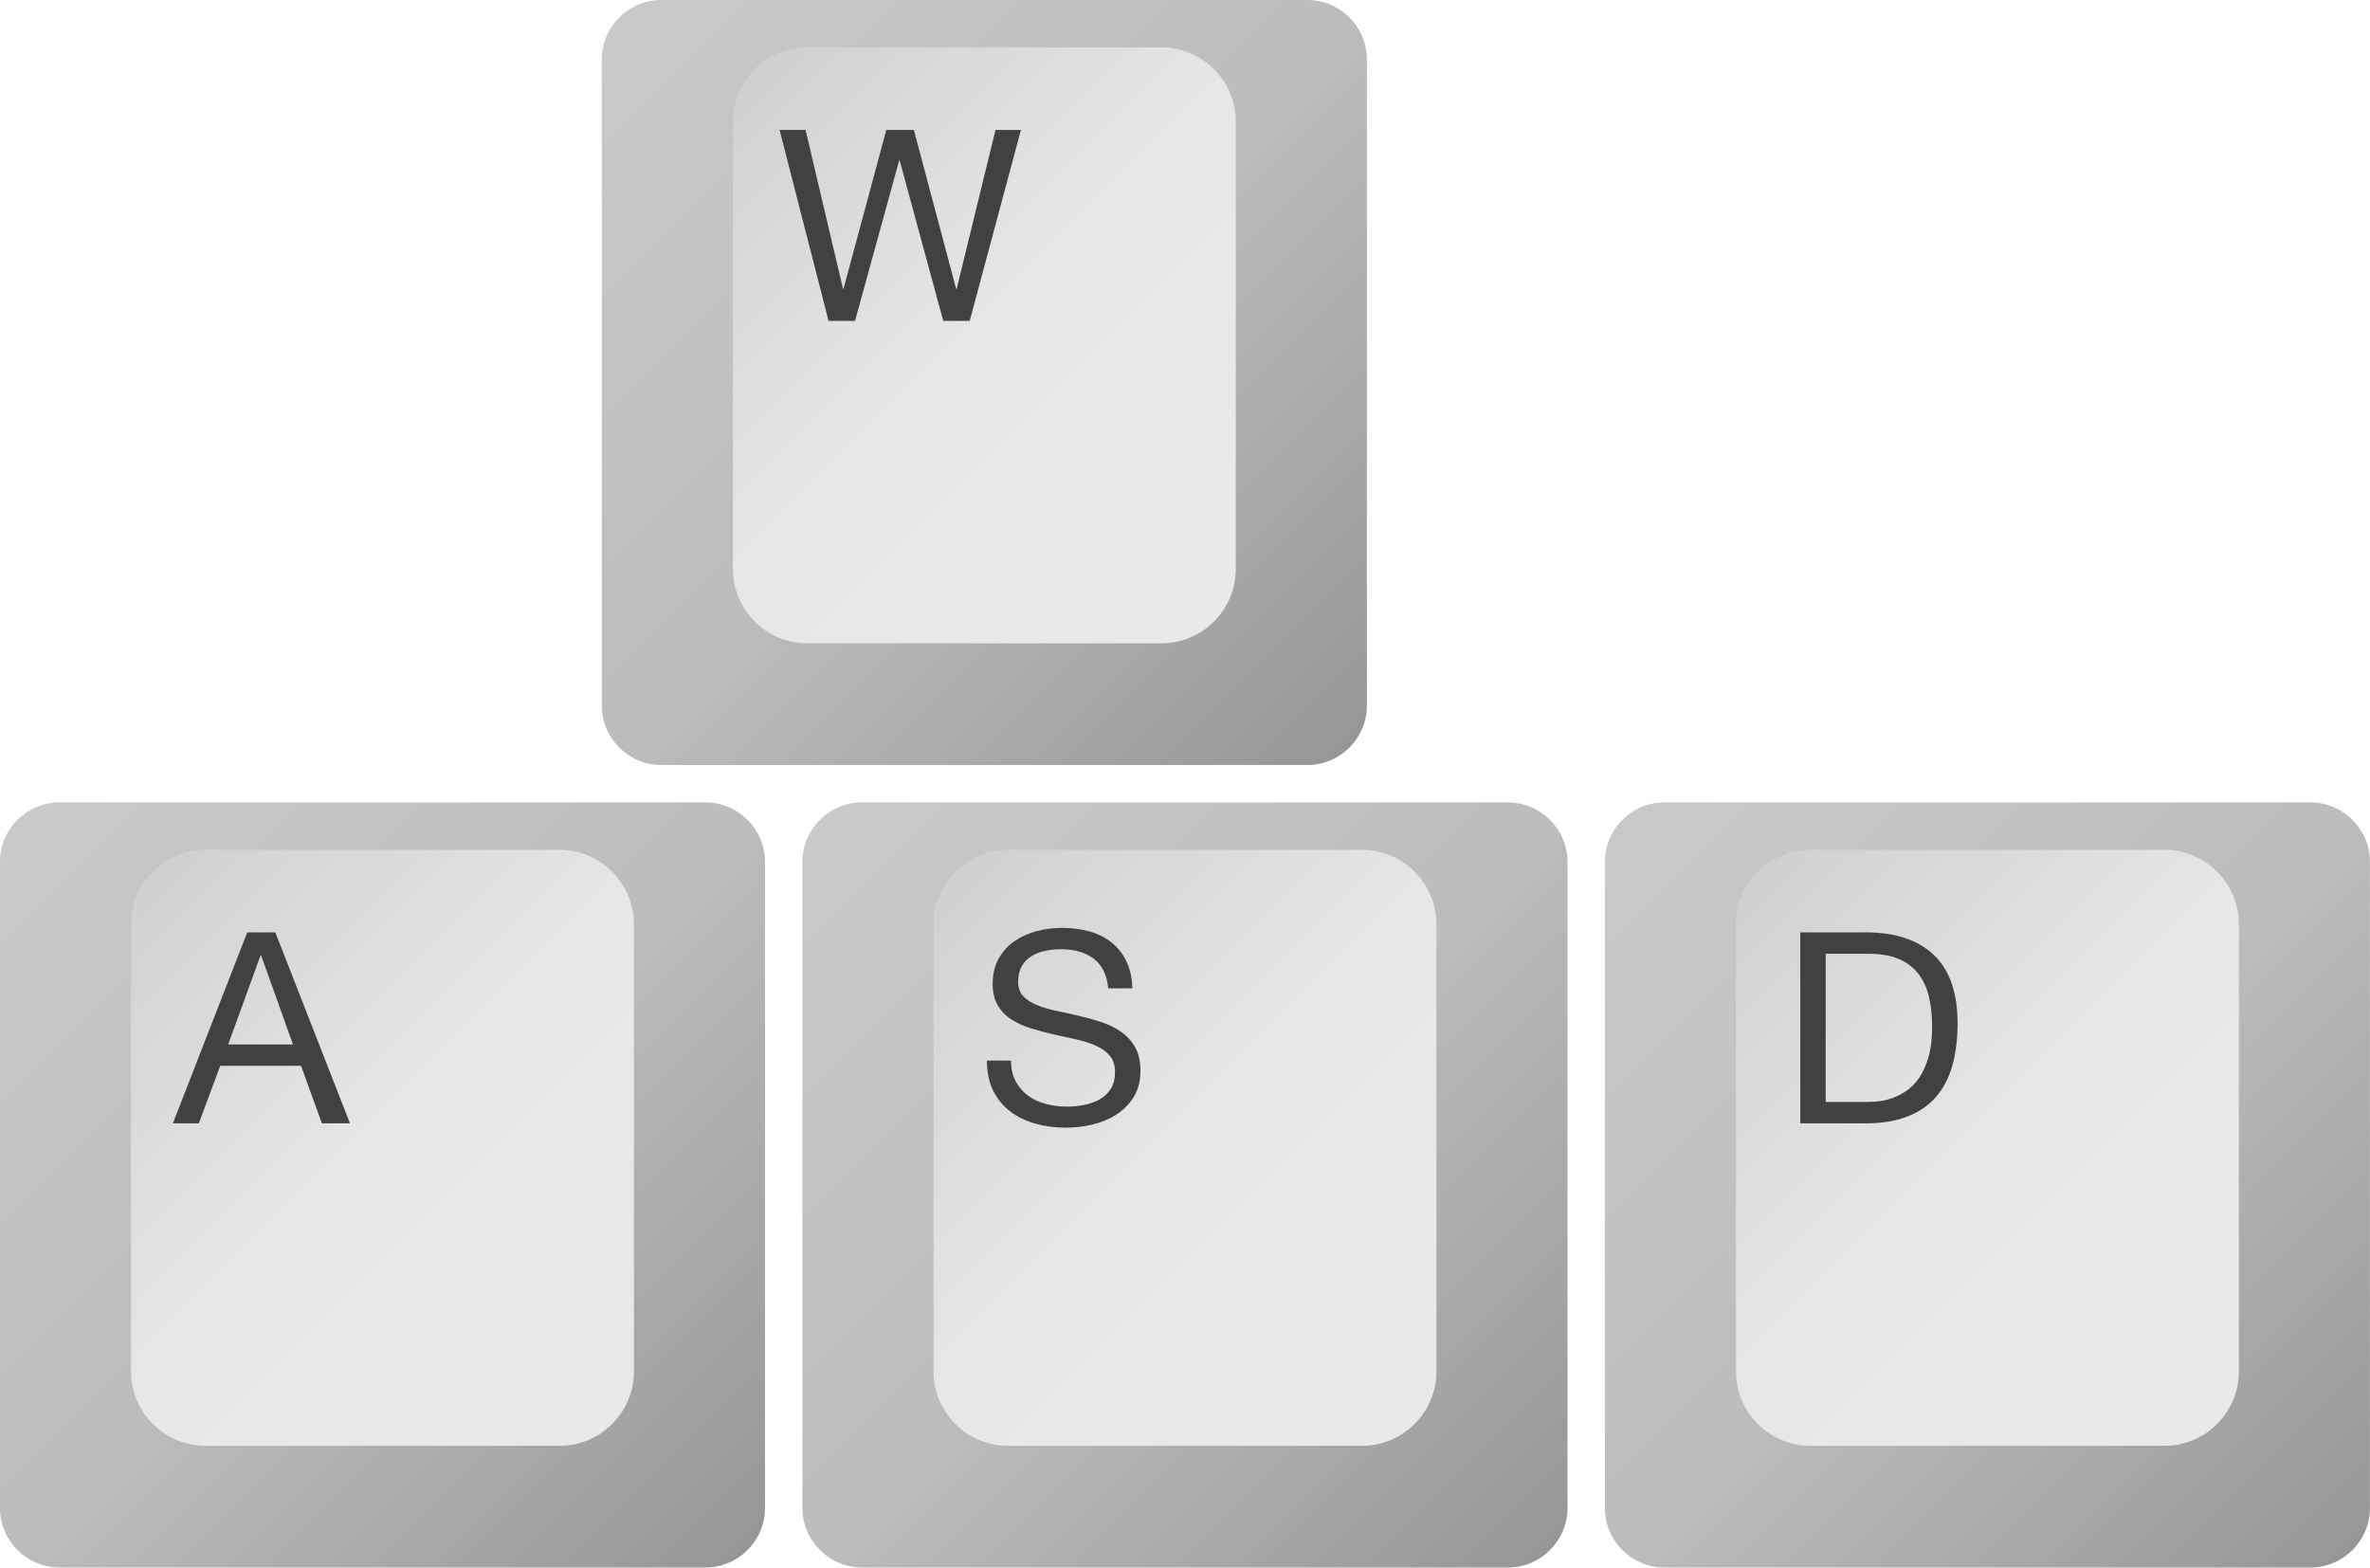
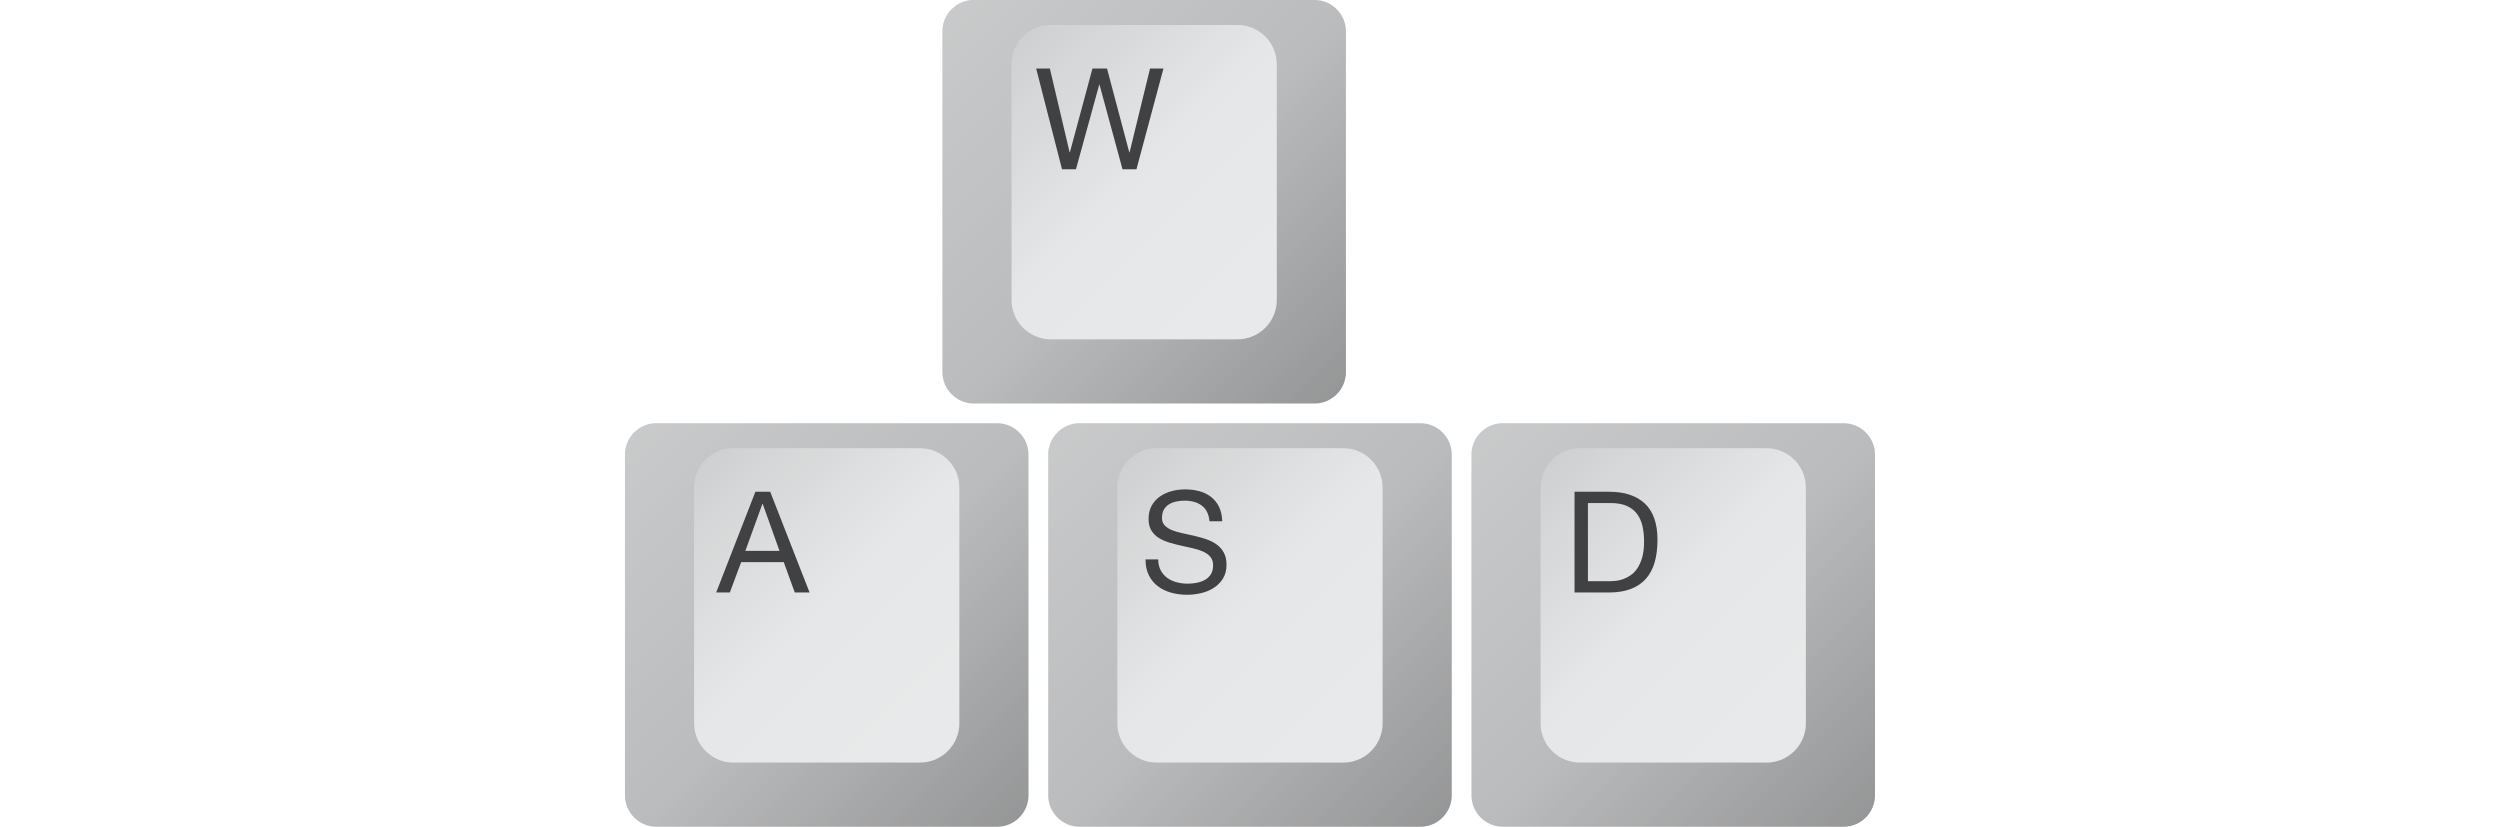
- <svg xmlns="http://www.w3.org/2000/svg" width="159.48" height="105.48" viewBox="0 0 42.196 27.908">
+ <svg xmlns="http://www.w3.org/2000/svg" width="318.956" height="105.48" viewBox="0 0 42.196 27.908">
  <g transform="matrix(.26458 0 0 .26458 -32.4802 -43.1959)">
    <path fill="#e6e7e8" d="M167.26 214.74c-2.2 0-4-1.8-4-4v-43.48c0-2.2 1.8-4 4-4h43.48c2.2 0 4 1.8 4 4v43.48c0 2.2-1.8 4-4 4z" />
    <path opacity=".1" d="M167.26 214.74c-2.2 0-4-1.8-4-4v-43.48c0-2.2 1.8-4 4-4h43.48c2.2 0 4 1.8 4 4v43.48c0 2.2-1.8 4-4 4z" />
    <path opacity=".1" d="M167.26 214.74c-2.2 0-4-1.8-4-4v-43.48c0-2.2 1.8-4 4-4h43.48c2.2 0 4 1.8 4 4v43.48c0 2.2-1.8 4-4 4z" />
    <linearGradient id="a" gradientUnits="userSpaceOnUse" x1="164.435" y1="164.435" x2="213.565" y2="213.565">
      <stop offset="0" style="stop-color:#fff" />
      <stop offset=".5" style="stop-color:#fff;stop-opacity:0" />
      <stop offset=".505" style="stop-color:#020202;stop-opacity:0" />
      <stop offset="1" style="stop-color:#000" />
    </linearGradient>
    <path opacity=".2" fill="url(#a)" d="M167.26 214.74c-2.2 0-4-1.8-4-4v-43.48c0-2.2 1.8-4 4-4h43.48c2.2 0 4 1.8 4 4v43.48c0 2.2-1.8 4-4 4z" style="fill:url(#a)" />
    <path fill="#e6e7e8" d="M172.08 201.552c0 2.75 2.25 5 5 5h23.84c2.75 0 5-2.25 5-5v-30.104c0-2.75-2.25-5-5-5h-23.84c-2.75 0-5 2.25-5 5z" />
    <linearGradient id="b" gradientUnits="userSpaceOnUse" x1="206.017" y1="203.517" x2="171.983" y2="169.483">
      <stop offset="0" style="stop-color:#fff" />
      <stop offset=".5" style="stop-color:#fff;stop-opacity:0" />
      <stop offset=".505" style="stop-color:#020202;stop-opacity:0" />
      <stop offset="1" style="stop-color:#000" />
    </linearGradient>
    <path opacity=".1" fill="url(#b)" d="M172.08 201.552c0 2.75 2.25 5 5 5h23.84c2.75 0 5-2.25 5-5v-30.104c0-2.75-2.25-5-5-5h-23.84c-2.75 0-5 2.25-5 5z" style="fill:url(#b)" />
  </g>
  <g transform="matrix(.26458 0 0 .26458 -32.4802 -43.1959)">
    <path fill="#e6e7e8" d="M126.76 268.74c-2.2 0-4-1.8-4-4v-43.48c0-2.2 1.8-4 4-4h43.48c2.2 0 4 1.8 4 4v43.48c0 2.2-1.8 4-4 4z" />
    <path opacity=".1" d="M126.76 268.74c-2.2 0-4-1.8-4-4v-43.48c0-2.2 1.8-4 4-4h43.48c2.2 0 4 1.8 4 4v43.48c0 2.2-1.8 4-4 4z" />
    <path opacity=".1" d="M126.76 268.74c-2.2 0-4-1.8-4-4v-43.48c0-2.2 1.8-4 4-4h43.48c2.2 0 4 1.8 4 4v43.48c0 2.2-1.8 4-4 4z" />
    <linearGradient id="c" gradientUnits="userSpaceOnUse" x1="123.935" y1="218.435" x2="173.065" y2="267.565">
      <stop offset="0" style="stop-color:#fff" />
      <stop offset=".5" style="stop-color:#fff;stop-opacity:0" />
      <stop offset=".505" style="stop-color:#020202;stop-opacity:0" />
      <stop offset="1" style="stop-color:#000" />
    </linearGradient>
    <path opacity=".2" fill="url(#c)" d="M126.76 268.74c-2.2 0-4-1.8-4-4v-43.48c0-2.2 1.8-4 4-4h43.48c2.2 0 4 1.8 4 4v43.48c0 2.2-1.8 4-4 4z" style="fill:url(#c)" />
    <path fill="#e6e7e8" d="M131.58 255.552c0 2.75 2.25 5 5 5h23.84c2.75 0 5-2.25 5-5v-30.104c0-2.75-2.25-5-5-5h-23.84c-2.75 0-5 2.25-5 5z" />
    <linearGradient id="d" gradientUnits="userSpaceOnUse" x1="165.517" y1="257.517" x2="131.483" y2="223.483">
      <stop offset="0" style="stop-color:#fff" />
      <stop offset=".5" style="stop-color:#fff;stop-opacity:0" />
      <stop offset=".505" style="stop-color:#020202;stop-opacity:0" />
      <stop offset="1" style="stop-color:#000" />
    </linearGradient>
    <path opacity=".1" fill="url(#d)" d="M131.58 255.552c0 2.75 2.25 5 5 5h23.84c2.75 0 5-2.25 5-5v-30.104c0-2.75-2.25-5-5-5h-23.84c-2.75 0-5 2.25-5 5z" style="fill:url(#d)" />
  </g>
  <g transform="matrix(.26458 0 0 .26458 -32.4802 -43.1959)">
    <path fill="#e6e7e8" d="M180.76 268.74c-2.2 0-4-1.8-4-4v-43.48c0-2.2 1.8-4 4-4h43.48c2.2 0 4 1.8 4 4v43.48c0 2.2-1.8 4-4 4z" />
    <path opacity=".1" d="M180.76 268.74c-2.2 0-4-1.8-4-4v-43.48c0-2.2 1.8-4 4-4h43.48c2.2 0 4 1.8 4 4v43.48c0 2.2-1.8 4-4 4z" />
    <path opacity=".1" d="M180.76 268.74c-2.2 0-4-1.8-4-4v-43.48c0-2.2 1.8-4 4-4h43.48c2.2 0 4 1.8 4 4v43.48c0 2.2-1.8 4-4 4z" />
    <linearGradient id="e" gradientUnits="userSpaceOnUse" x1="177.935" y1="218.435" x2="227.065" y2="267.565">
      <stop offset="0" style="stop-color:#fff" />
      <stop offset=".5" style="stop-color:#fff;stop-opacity:0" />
      <stop offset=".505" style="stop-color:#020202;stop-opacity:0" />
      <stop offset="1" style="stop-color:#000" />
    </linearGradient>
    <path opacity=".2" fill="url(#e)" d="M180.76 268.74c-2.2 0-4-1.8-4-4v-43.48c0-2.2 1.8-4 4-4h43.48c2.2 0 4 1.8 4 4v43.48c0 2.2-1.8 4-4 4z" style="fill:url(#e)" />
    <path fill="#e6e7e8" d="M185.58 255.552c0 2.75 2.25 5 5 5h23.84c2.75 0 5-2.25 5-5v-30.104c0-2.75-2.25-5-5-5h-23.84c-2.75 0-5 2.25-5 5z" />
    <linearGradient id="f" gradientUnits="userSpaceOnUse" x1="219.517" y1="257.517" x2="185.483" y2="223.483">
      <stop offset="0" style="stop-color:#fff" />
      <stop offset=".5" style="stop-color:#fff;stop-opacity:0" />
      <stop offset=".505" style="stop-color:#020202;stop-opacity:0" />
      <stop offset="1" style="stop-color:#000" />
    </linearGradient>
    <path opacity=".1" fill="url(#f)" d="M185.58 255.552c0 2.75 2.25 5 5 5h23.84c2.75 0 5-2.25 5-5v-30.104c0-2.75-2.25-5-5-5h-23.84c-2.75 0-5 2.25-5 5z" style="fill:url(#f)" />
  </g>
  <g transform="matrix(.26458 0 0 .26458 -32.4802 -43.1959)">
    <path fill="#e6e7e8" d="M234.76 268.74c-2.2 0-4-1.8-4-4v-43.48c0-2.2 1.8-4 4-4h43.48c2.2 0 4 1.8 4 4v43.48c0 2.2-1.8 4-4 4z" />
    <path opacity=".1" d="M234.76 268.74c-2.2 0-4-1.8-4-4v-43.48c0-2.2 1.8-4 4-4h43.48c2.2 0 4 1.8 4 4v43.48c0 2.2-1.8 4-4 4z" />
    <path opacity=".1" d="M234.76 268.74c-2.2 0-4-1.8-4-4v-43.48c0-2.2 1.8-4 4-4h43.48c2.2 0 4 1.8 4 4v43.48c0 2.2-1.8 4-4 4z" />
    <linearGradient id="g" gradientUnits="userSpaceOnUse" x1="231.935" y1="218.435" x2="281.065" y2="267.565">
      <stop offset="0" style="stop-color:#fff" />
      <stop offset=".5" style="stop-color:#fff;stop-opacity:0" />
      <stop offset=".505" style="stop-color:#020202;stop-opacity:0" />
      <stop offset="1" style="stop-color:#000" />
    </linearGradient>
    <path opacity=".2" fill="url(#g)" d="M234.76 268.74c-2.2 0-4-1.8-4-4v-43.48c0-2.2 1.8-4 4-4h43.48c2.2 0 4 1.8 4 4v43.48c0 2.2-1.8 4-4 4z" style="fill:url(#g)" />
    <path fill="#e6e7e8" d="M239.58 255.552c0 2.75 2.25 5 5 5h23.84c2.75 0 5-2.25 5-5v-30.104c0-2.75-2.25-5-5-5h-23.84c-2.75 0-5 2.25-5 5z" />
    <linearGradient id="h" gradientUnits="userSpaceOnUse" x1="273.517" y1="257.517" x2="239.483" y2="223.483">
      <stop offset="0" style="stop-color:#fff" />
      <stop offset=".5" style="stop-color:#fff;stop-opacity:0" />
      <stop offset=".505" style="stop-color:#020202;stop-opacity:0" />
      <stop offset="1" style="stop-color:#000" />
    </linearGradient>
    <path opacity=".1" fill="url(#h)" d="M239.58 255.552c0 2.75 2.25 5 5 5h23.84c2.75 0 5-2.25 5-5v-30.104c0-2.75-2.25-5-5-5h-23.84c-2.75 0-5 2.25-5 5z" style="fill:url(#h)" />
  </g>
  <g>
    <path fill="#414042" d="m16.794 5.713-.776-2.857h-.009l-.786 2.857h-.471l-.872-3.4h.462l.667 2.829h.009l.762-2.829h.491l.752 2.829h.01l.691-2.829h.453L17.265 5.713zM4.902 16.6l1.329 3.4h-.5l-.371-1.024H3.921l-.381 1.024h-.462L4.402 16.6Zm.314 1.995-.567-1.586h-.01l-.576 1.586zM19.468 17.064c-.151-.11-.344-.164-.579-.164-.095 0-.189.009-.281.029-.092.019-.174.051-.245.095a.5.5 0 0 0-.172.179c-.043.075-.064.168-.064.279 0 .105.031.19.093.255.062.065.144.118.248.16.103.041.22.075.35.102.13.027.263.056.398.088.135.032.268.069.398.112.13.043.247.101.35.174a.827.827 0 0 1 .248.276c.062.111.093.251.093.419 0 .181-.041.336-.121.464a1.0 1 0 0 1-.312.314c-.127.081-.269.14-.426.176a2.067 2.067 0 0 1-.469.055c-.191 0-.371-.024-.541-.071-.17-.048-.319-.12-.448-.217-.129-.097-.23-.221-.305-.371-.075-.151-.112-.329-.112-.536h.429c0 .143.028.266.083.369a.758.758 0 0 0 .219.255c.091.067.196.116.317.148.121.032.244.048.371.048.102 0 .204-.009.307-.029.103-.019.196-.052.279-.098a.555.555 0 0 0 .2-.188c.051-.08.076-.181.076-.305 0-.117-.031-.213-.093-.286-.062-.073-.144-.132-.248-.179-.103-.046-.22-.083-.35-.112-.13-.029-.263-.058-.398-.088a5.41 5.41 0 0 1-.398-.105c-.13-.04-.247-.092-.35-.157a.753.753 0 0 1-.248-.252c-.062-.103-.093-.233-.093-.388 0-.172.035-.32.105-.445a.916.916 0 0 1 .279-.31c.116-.081.248-.141.395-.181a1.744 1.744 0 0 1 .455-.059c.175 0 .336.021.486.062.149.041.28.106.393.195.113.089.202.201.267.336.065.135.101.296.107.483h-.429c-.025-.244-.114-.421-.264-.531zM33.219 16.6c.524 0 .927.133 1.21.4.282.267.424.673.424 1.219 0 .286-.032.539-.095.76-.064.221-.162.406-.295.557-.133.151-.303.266-.51.345-.206.079-.451.119-.733.119h-1.167V16.6Zm.038 3.019c.051 0 .114-.004.191-.012.076-.008.157-.027.243-.057a1.11 1.11 0 0 0 .255-.131c.084-.057.16-.135.226-.233.067-.098.121-.222.164-.369.043-.148.064-.326.064-.536 0-.203-.02-.385-.059-.545s-.105-.297-.195-.41c-.09-.113-.207-.198-.35-.257-.143-.059-.319-.088-.529-.088h-.762v2.638z" />
  </g>
</svg>
